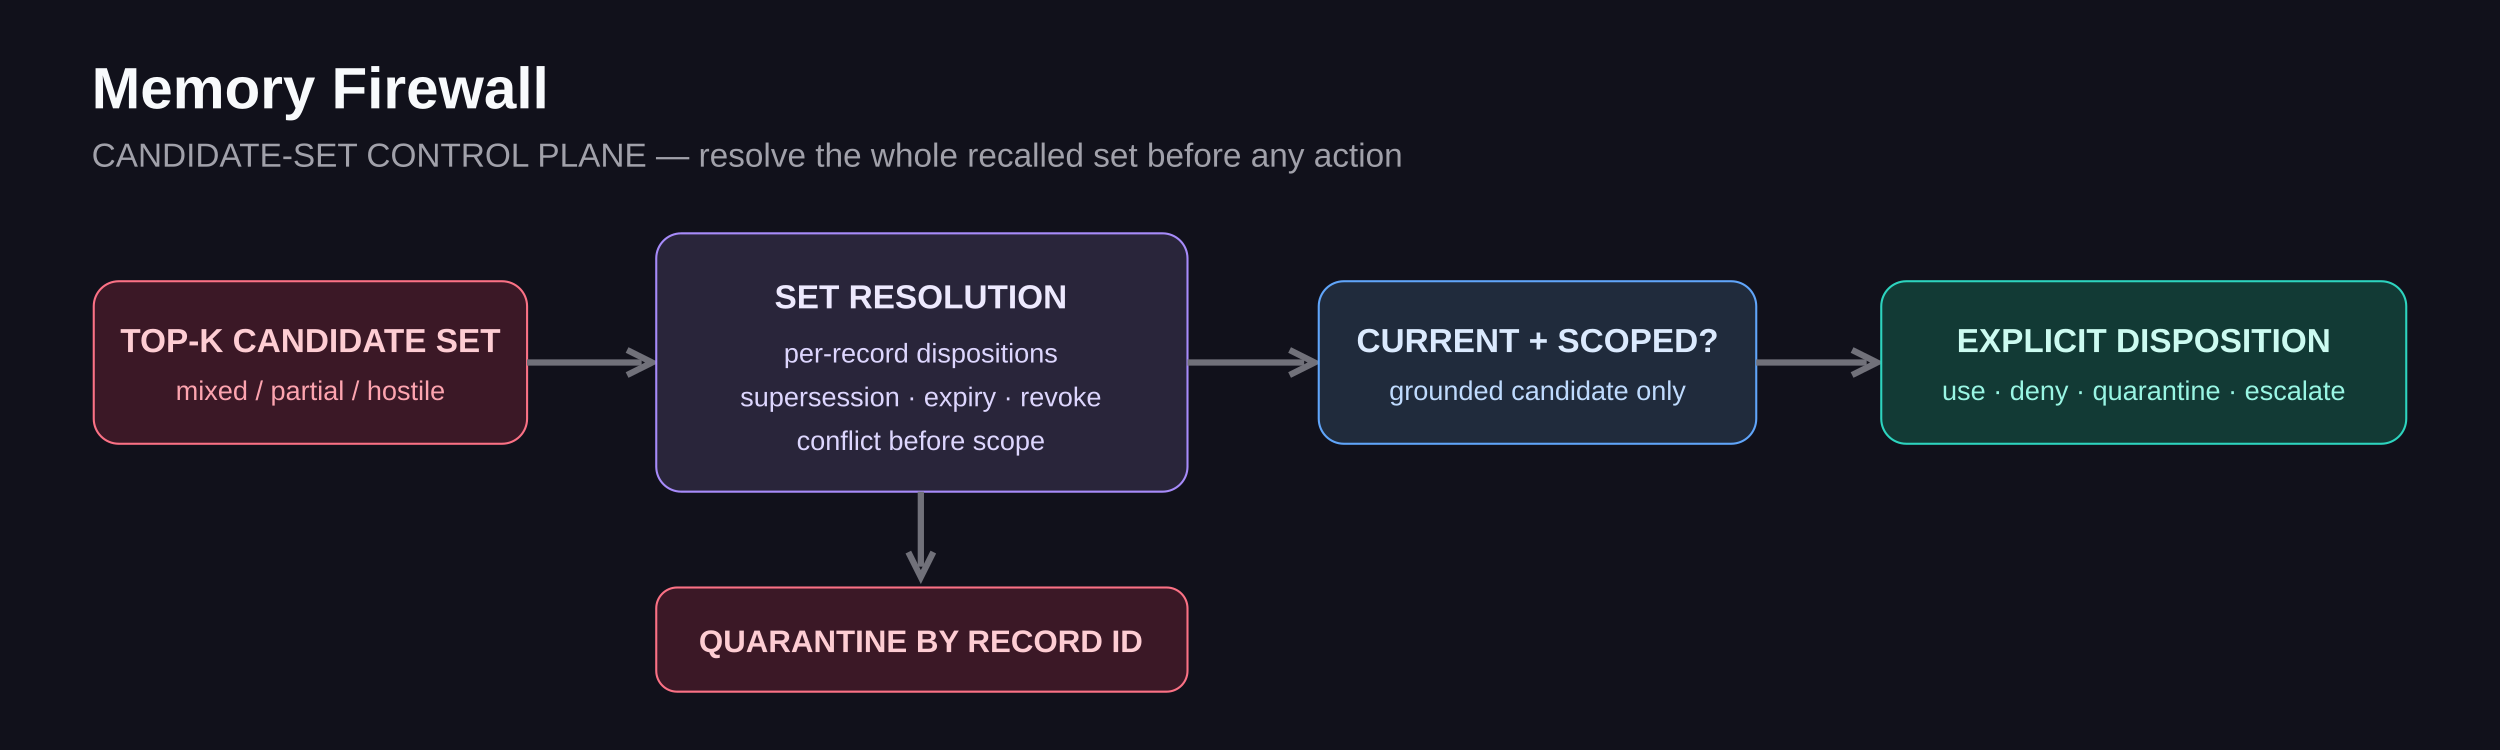
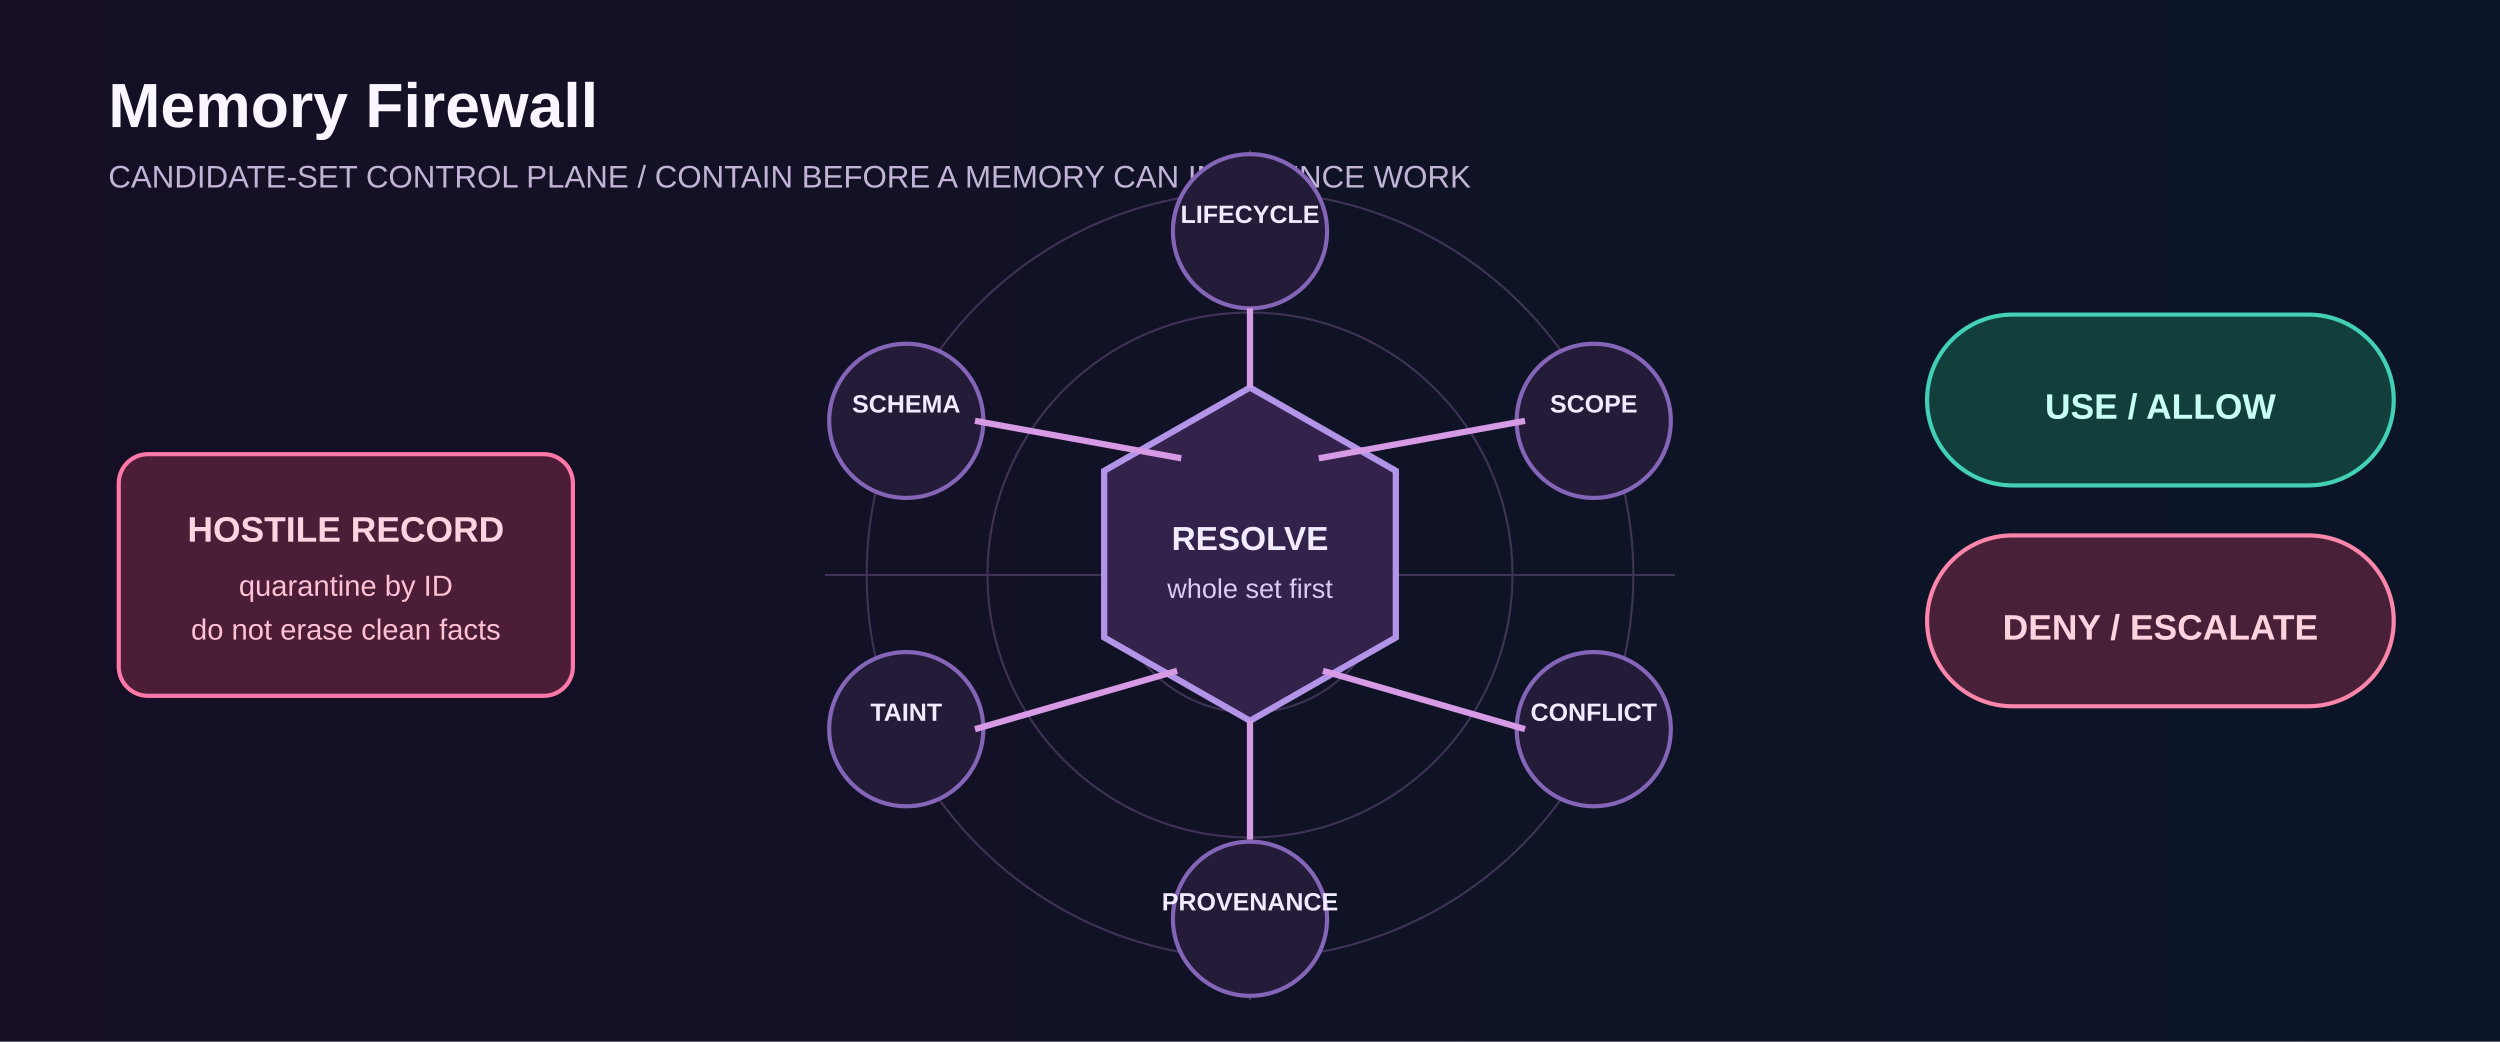
- <svg xmlns="http://www.w3.org/2000/svg" width="1200" height="360" viewBox="0 0 1200 360" role="img" aria-labelledby="title desc">
-   <rect width="1200" height="360" fill="#11111B" />
-   <text x="44" y="52" fill="#F8FAFC" font-family="Arial,sans-serif" font-size="28" font-weight="700">Memory Firewall</text>
-   <text x="44" y="80" fill="#A1A1AA" font-family="Arial,sans-serif" font-size="16">CANDIDATE-SET CONTROL PLANE — resolve the whole recalled set before any action</text>
-   <g font-family="Arial,sans-serif">
-     <rect x="45" y="135" width="208" height="78" rx="12" fill="#3B1826" stroke="#FB7185" />
-     <text x="149" y="169" fill="#FECDD3" font-size="16" font-weight="700" text-anchor="middle">TOP-K CANDIDATE SET</text>
-     <text x="149" y="192" fill="#FDA4AF" font-size="13" text-anchor="middle">mixed / partial / hostile</text>
-     <path d="M253 174H308" stroke="#71717A" stroke-width="3" />
-     <path d="M301 168L313 174 301 180" fill="none" stroke="#71717A" stroke-width="3" />
-     <rect x="315" y="112" width="255" height="124" rx="12" fill="#29253A" stroke="#A78BFA" />
-     <text x="442" y="148" fill="#EDE9FE" font-size="16" font-weight="700" text-anchor="middle">SET RESOLUTION</text>
-     <text x="442" y="174" fill="#DDD6FE" font-size="13" text-anchor="middle">per-record dispositions</text>
-     <text x="442" y="195" fill="#DDD6FE" font-size="13" text-anchor="middle">supersession · expiry · revoke</text>
-     <text x="442" y="216" fill="#DDD6FE" font-size="13" text-anchor="middle">conflict before scope</text>
-     <path d="M570 174H626" stroke="#71717A" stroke-width="3" />
-     <path d="M619 168L631 174 619 180" fill="none" stroke="#71717A" stroke-width="3" />
-     <rect x="633" y="135" width="210" height="78" rx="12" fill="#202B3C" stroke="#60A5FA" />
-     <text x="738" y="169" fill="#DBEAFE" font-size="16" font-weight="700" text-anchor="middle">CURRENT + SCOPED?</text>
-     <text x="738" y="192" fill="#BFDBFE" font-size="13" text-anchor="middle">grounded candidate only</text>
-     <path d="M843 174H896" stroke="#71717A" stroke-width="3" />
-     <path d="M889 168L901 174 889 180" fill="none" stroke="#71717A" stroke-width="3" />
-     <rect x="903" y="135" width="252" height="78" rx="12" fill="#123A35" stroke="#2DD4BF" />
-     <text x="1029" y="169" fill="#CCFBF1" font-size="16" font-weight="700" text-anchor="middle">EXPLICIT DISPOSITION</text>
-     <text x="1029" y="192" fill="#99F6E4" font-size="13" text-anchor="middle">use · deny · quarantine · escalate</text>
-     <path d="M442 236V272" stroke="#71717A" stroke-width="3" />
-     <path d="M436 265L442 277 448 265" fill="none" stroke="#71717A" stroke-width="3" />
-     <rect x="315" y="282" width="255" height="50" rx="10" fill="#3B1826" stroke="#FB7185" />
-     <text x="442" y="313" fill="#FECDD3" font-size="15" font-weight="700" text-anchor="middle">QUARANTINE BY RECORD ID</text>
+ <svg xmlns="http://www.w3.org/2000/svg" width="1200" height="500" viewBox="0 0 1200 500" role="img" aria-labelledby="title desc">
+   <defs>
+     <linearGradient id="bg" x1="0" x2="1">
+       <stop stop-color="#160F25" />
+       <stop offset="1" stop-color="#0B1527" />
+     </linearGradient>
+   </defs>
+   <rect width="1200" height="500" fill="url(#bg)" />
+   <g fill="none" stroke="#57456F" opacity=".65">
+     <circle cx="600" cy="276" r="184" />
+     <circle cx="600" cy="276" r="126" />
+     <circle cx="600" cy="276" r="66" />
+     <path d="M600 72V480M396 276H804" />
+   </g>
+   <text x="52" y="61" fill="#FAF5FF" font-family="Arial,sans-serif" font-size="30" font-weight="700">Memory Firewall</text>
+   <text x="52" y="90" fill="#C2B4D6" font-family="Arial,sans-serif" font-size="15">CANDIDATE-SET CONTROL PLANE / CONTAIN BEFORE A MEMORY CAN INFLUENCE WORK</text>
+   <g font-family="Arial,sans-serif" text-anchor="middle">
+     <path d="M600 186l70 40v80l-70 40-70-40v-80z" fill="#33234C" stroke="#B295E9" stroke-width="3" />
+     <text x="600" y="264" fill="#F3ECFF" font-size="16" font-weight="700">RESOLVE</text>
+     <text x="600" y="287" fill="#D9CCF5" font-size="13">whole set first</text>
+     <g fill="#231B38" stroke="#8465B8" stroke-width="2">
+       <circle cx="600" cy="111" r="37" />
+       <circle cx="765" cy="202" r="37" />
+       <circle cx="765" cy="350" r="37" />
+       <circle cx="600" cy="441" r="37" />
+       <circle cx="435" cy="350" r="37" />
+       <circle cx="435" cy="202" r="37" />
+     </g>
+     <g fill="#F2EAFF" font-size="12" font-weight="700">
+       <text x="600" y="107">LIFECYCLE</text>
+       <text x="765" y="198">SCOPE</text>
+       <text x="765" y="346">CONFLICT</text>
+       <text x="600" y="437">PROVENANCE</text>
+       <text x="435" y="346">TAINT</text>
+       <text x="435" y="198">SCHEMA</text>
+     </g>
+     <g stroke="#D79AE5" stroke-width="3">
+       <path d="M600 148V186M633 220l99-18M635 322l97 28M600 346v57M565 322l-97 28M567 220l-99-18" />
+     </g>
+     <rect x="57" y="218" width="218" height="116" rx="14" fill="#4B1D36" stroke="#FF79A8" stroke-width="2" />
+     <text x="166" y="260" fill="#FFD3E0" font-size="17" font-weight="700">HOSTILE RECORD</text>
+     <text x="166" y="286" fill="#FFC2D5" font-size="14">quarantine by ID</text>
+     <text x="166" y="307" fill="#FFC2D5" font-size="14">do not erase clean facts</text>
+     <rect x="925" y="151" width="224" height="82" rx="41" fill="#123F3B" stroke="#42D0B6" stroke-width="2" />
+     <text x="1037" y="201" fill="#C7FFF4" font-size="17" font-weight="700">USE / ALLOW</text>
+     <rect x="925" y="257" width="224" height="82" rx="41" fill="#482038" stroke="#FA86AB" stroke-width="2" />
+     <text x="1037" y="307" fill="#FFD2DF" font-size="17" font-weight="700">DENY / ESCALATE</text>
  </g>
</svg>
